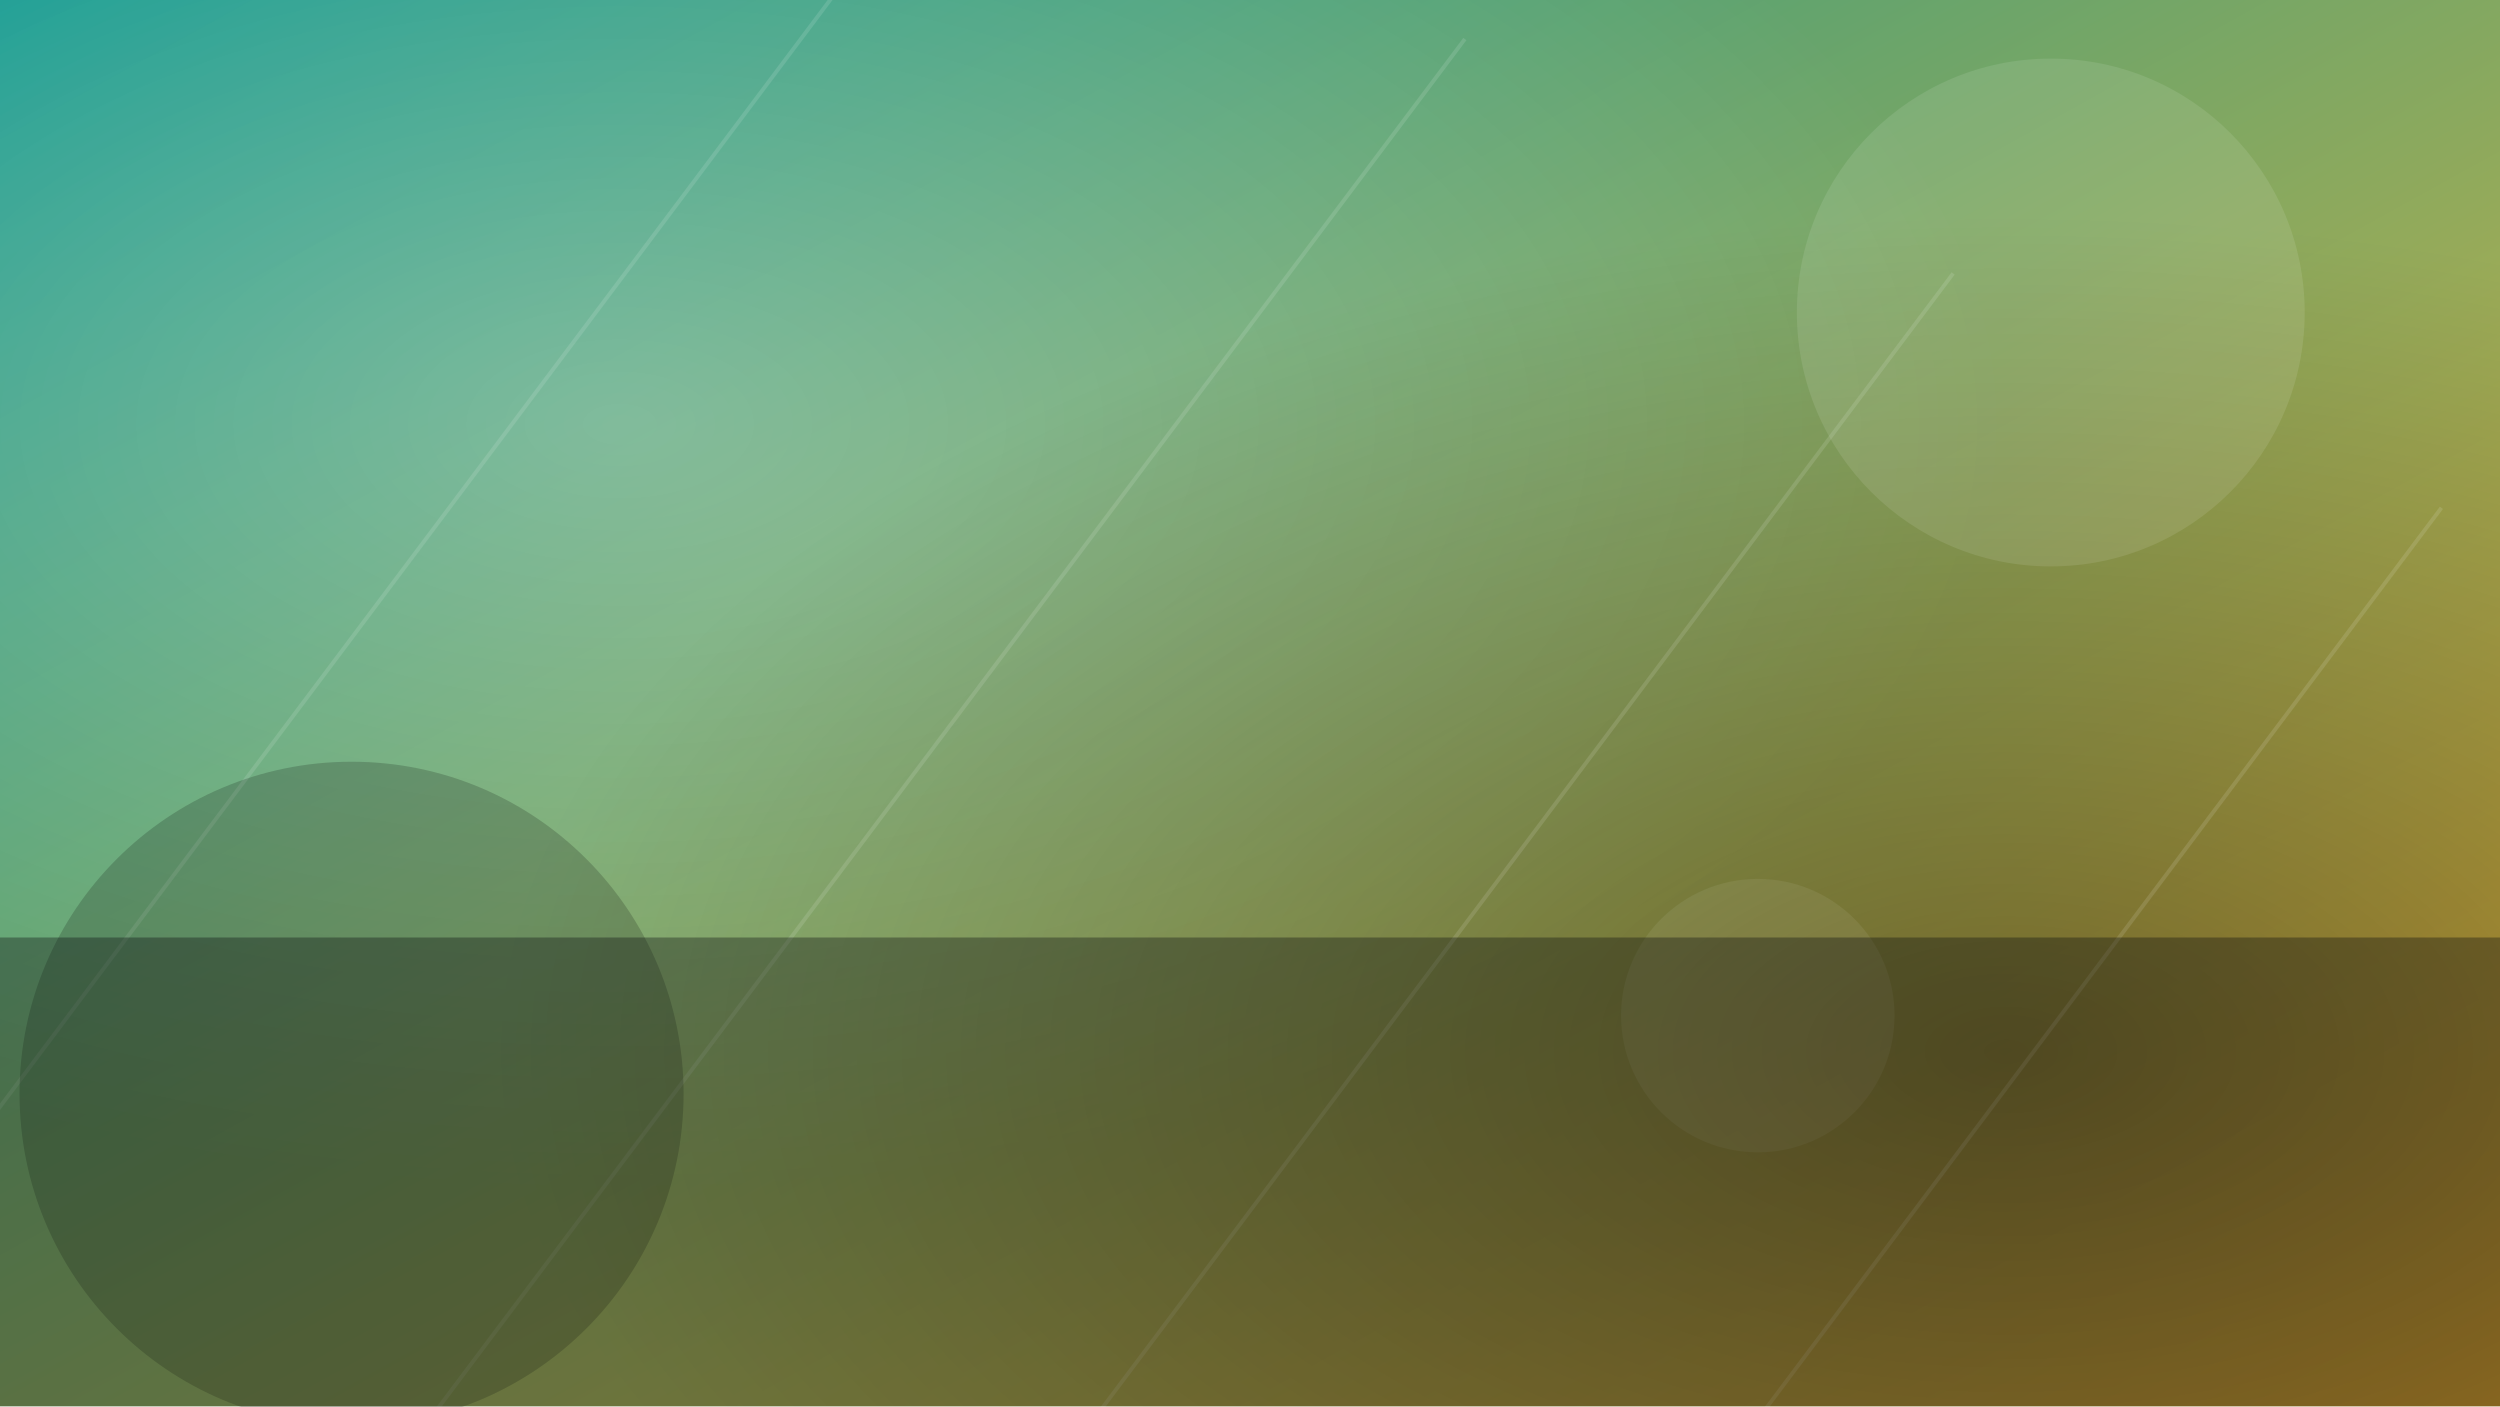
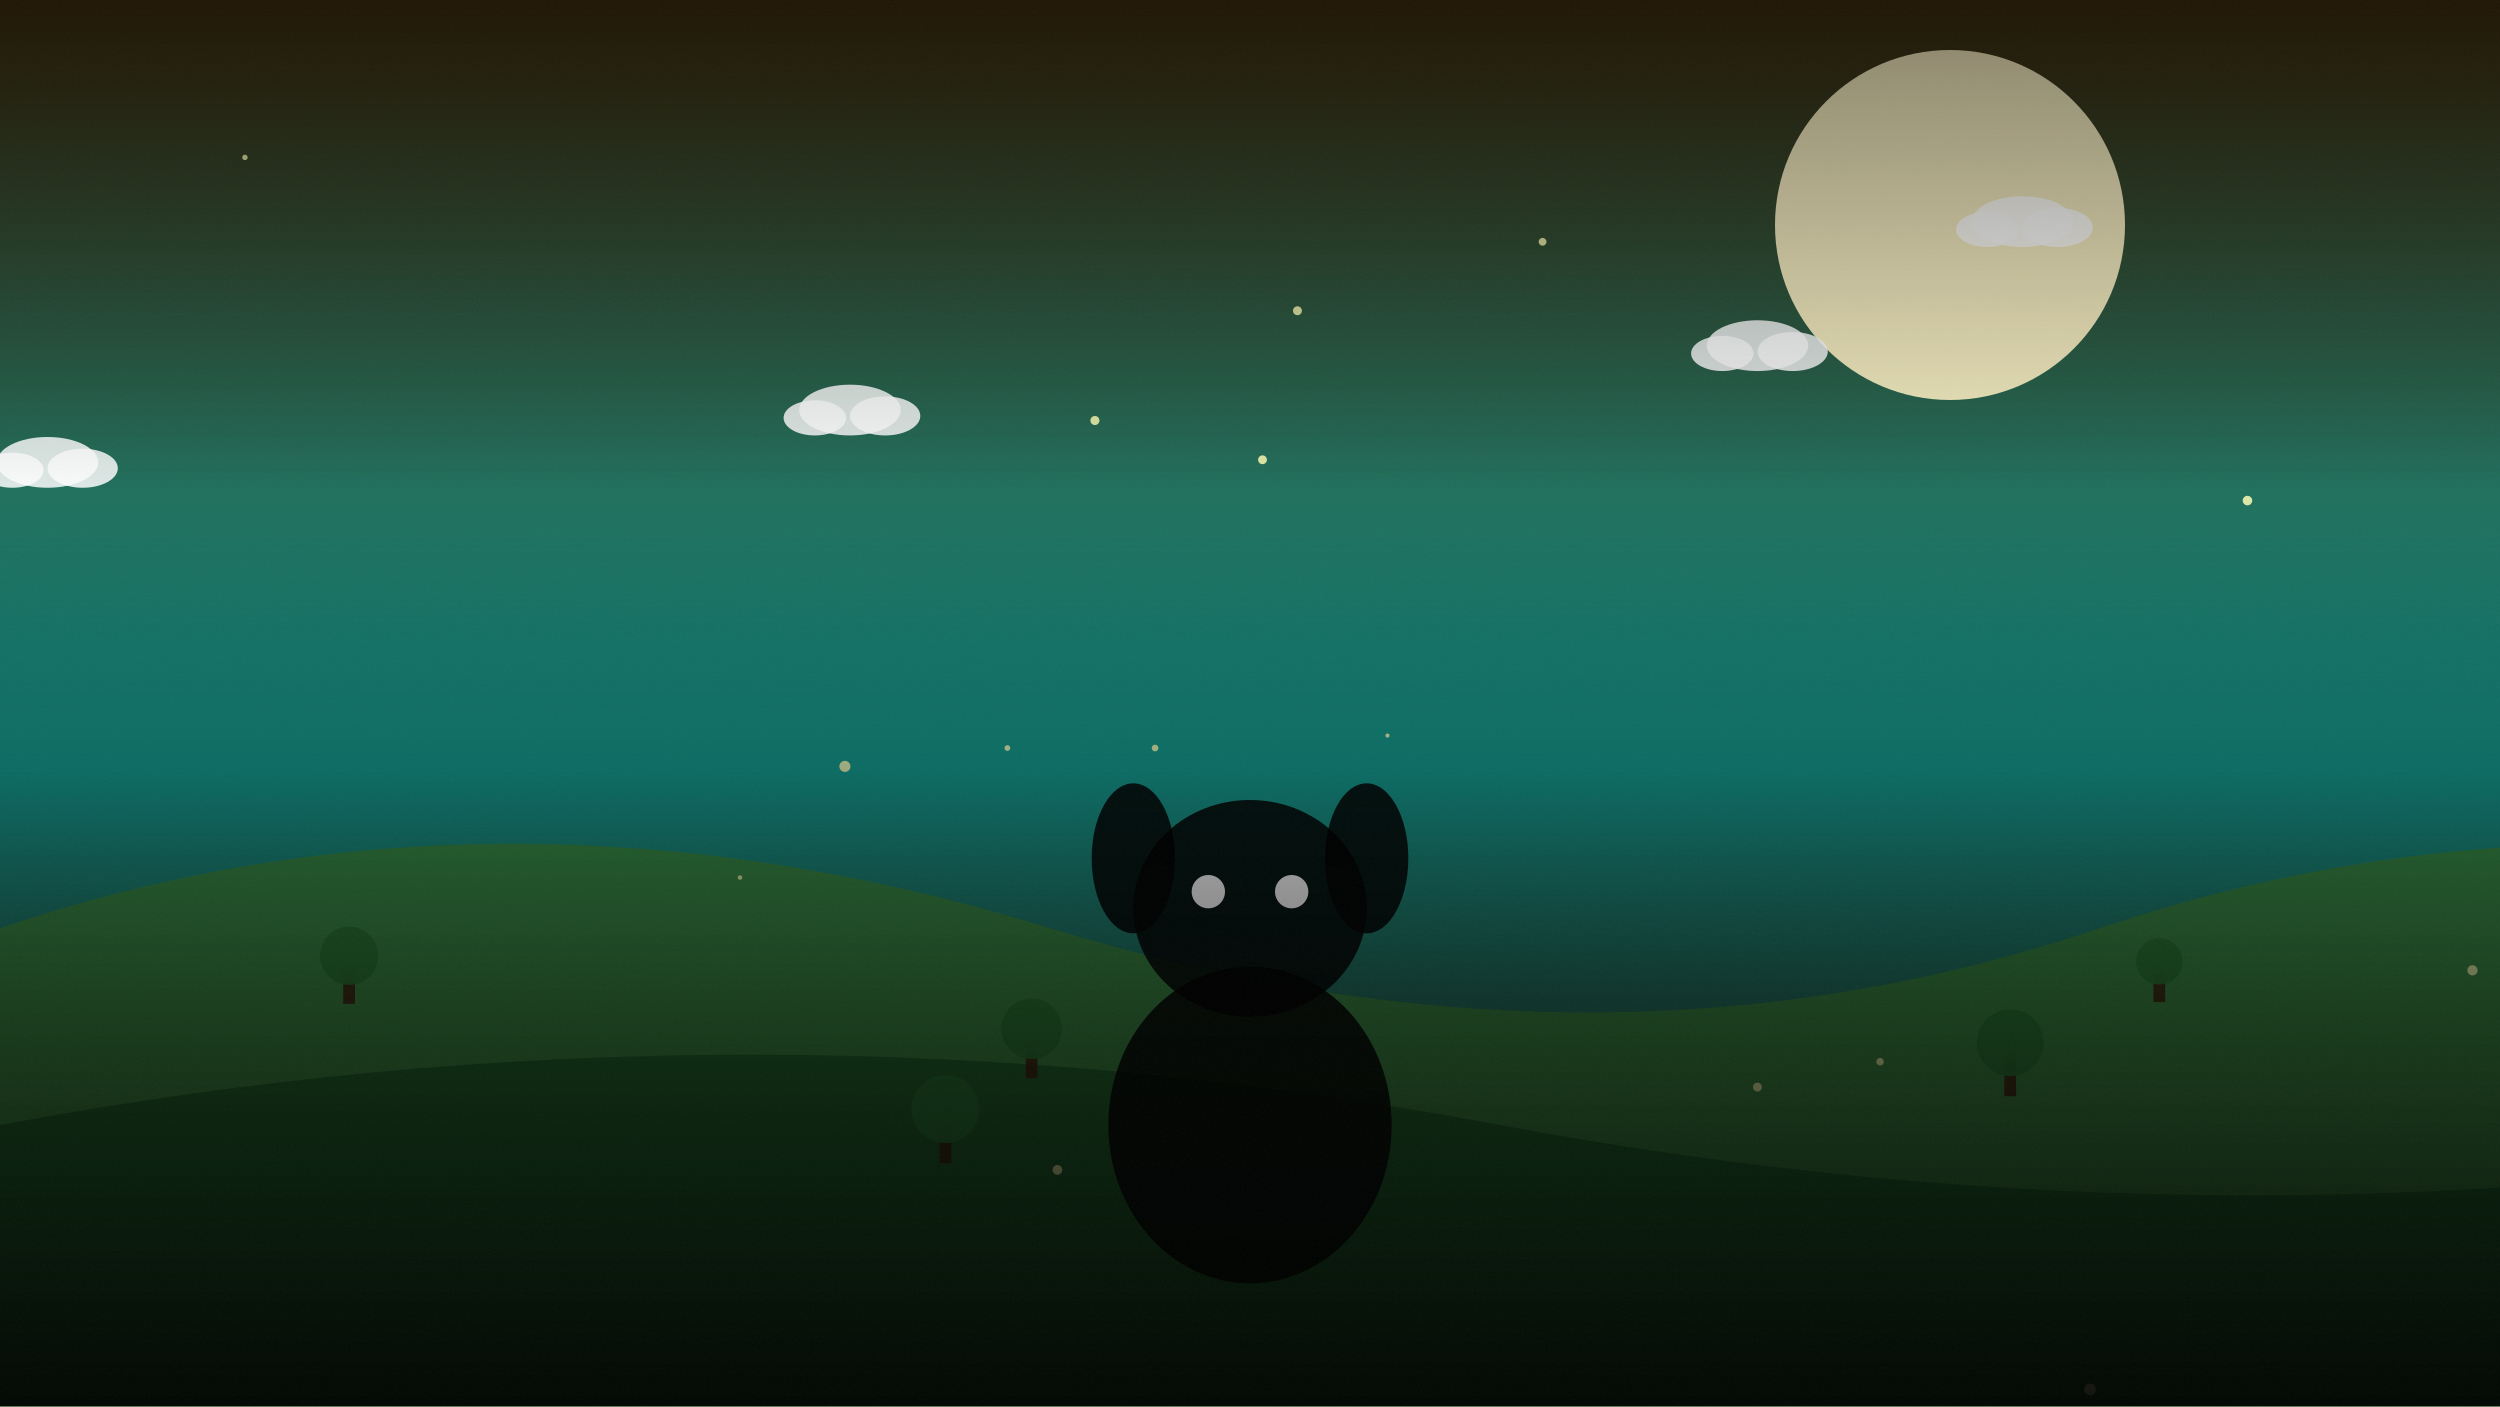
<svg xmlns="http://www.w3.org/2000/svg" width="1280" height="720" viewBox="0 0 1280 720">
  <defs>
-     <linearGradient id="bg" x1="0" y1="0" x2="1" y2="1">
-       <stop offset="0" stop-color="#11998e" />
-       <stop offset="1" stop-color="#f7b733" />
+     <linearGradient id="sky" x1="0" y1="0" x2="0" y2="1">
+       <stop offset="0" stop-color="#3d2a0a" />
+       <stop offset="0.55" stop-color="#11998e" />
+       <stop offset="1" stop-color="#3d2a0a" />
    </linearGradient>
-     <radialGradient id="b1" cx=".25" cy=".3" r=".55">
-       <stop offset="0" stop-color="rgba(255,255,255,.28)" />
+     <radialGradient id="glow">
+       <stop offset="0" stop-color="rgba(255,255,255,.55)" />
      <stop offset="1" stop-color="rgba(255,255,255,0)" />
    </radialGradient>
-     <radialGradient id="b2" cx=".8" cy=".75" r=".6">
-       <stop offset="0" stop-color="rgba(0,0,0,.4)" />
-       <stop offset="1" stop-color="rgba(0,0,0,0)" />
+     <linearGradient id="sea" x1="0" y1="0" x2="0" y2="1">
+       <stop offset="0" stop-color="#11998e" />
+       <stop offset="1" stop-color="#3d2a0a" />
+     </linearGradient>
+     <radialGradient id="planet">
+       <stop offset="0" stop-color="#11998e" />
+       <stop offset="1" stop-color="#3d2a0a" />
    </radialGradient>
+     <linearGradient id="track" x1="0" y1="0" x2="0" y2="1">
+       <stop offset="0" stop-color="#8c2b23" />
+       <stop offset="1" stop-color="#4a1410" />
+     </linearGradient>
+     <linearGradient id="bw" x1="0" y1="0" x2="0" y2="1">
+       <stop offset="0" stop-color="#d8d8d8" />
+       <stop offset="1" stop-color="#2a2a2a" />
+     </linearGradient>
+     <linearGradient id="vig" x1="0" y1="0" x2="0" y2="1">
+       <stop offset="0" stop-color="rgba(0,0,0,.45)" />
+       <stop offset="0.35" stop-color="rgba(0,0,0,0)" />
+       <stop offset="0.72" stop-color="rgba(0,0,0,.55)" />
+       <stop offset="1" stop-color="rgba(0,0,0,.92)" />
+     </linearGradient>
+     <filter id="grain">
+       <feTurbulence type="fractalNoise" baseFrequency="0.9" numOctaves="2" stitchTiles="stitch" />
+       <feColorMatrix type="saturate" values="0" />
+       <feComponentTransfer>
+         <feFuncA type="linear" slope="0.06" />
+       </feComponentTransfer>
+     </filter>
  </defs>
-   <rect width="1280" height="720" fill="url(#bg)" />
-   <rect width="1280" height="720" fill="url(#b1)" />
-   <rect width="1280" height="720" fill="url(#b2)" />
-   <g opacity=".12" stroke="#fff" stroke-width="2">
-     <line x1="-100" y1="700" x2="500" y2="-100" />
-     <line x1="150" y1="820" x2="750" y2="20" />
-     <line x1="400" y1="940" x2="1000" y2="140" />
-     <line x1="650" y1="1060" x2="1250" y2="260" />
+   <g>
+     <rect width="1280" height="720" fill="url(#sky)" />
+     <circle cx="998.4" cy="115.2" r="89.6" fill="rgba(255,245,200,.95)" />
+     <g fill="rgba(255,255,255,.85)">
+       <ellipse cx="435.2" cy="209.952" rx="26" ry="13" />
+       <ellipse cx="453.2" cy="212.952" rx="18" ry="10" />
+       <ellipse cx="417.2" cy="213.952" rx="16" ry="9" />
+     </g>
+     <g fill="rgba(255,255,255,.85)">
+       <ellipse cx="899.84" cy="176.976" rx="26" ry="13" />
+       <ellipse cx="917.84" cy="179.976" rx="18" ry="10" />
+       <ellipse cx="881.84" cy="180.976" rx="16" ry="9" />
+     </g>
+     <g fill="rgba(255,255,255,.85)">
+       <ellipse cx="24.32" cy="236.736" rx="26" ry="13" />
+       <ellipse cx="42.32" cy="239.736" rx="18" ry="10" />
+       <ellipse cx="6.32" cy="240.736" rx="16" ry="9" />
+     </g>
+     <g fill="rgba(255,255,255,.85)">
+       <ellipse cx="1035.52" cy="113.472" rx="26" ry="13" />
+       <ellipse cx="1053.52" cy="116.472" rx="18" ry="10" />
+       <ellipse cx="1017.52" cy="117.472" rx="16" ry="9" />
+     </g>
+     <path d="M0 720 L0 475.2 q256 -86.4 537.6 0 t537.6 0 t537.6 0 L1280 720 Z" fill="rgba(60,140,60,.85)" />
+     <path d="M0 720 L0 576 q384 -72 768 0 t768 0 L1280 720 Z" fill="rgba(30,100,40,.95)" />
+     <rect x="1102.562" y="498.256" width="6" height="14.816" fill="rgba(60,35,15,.9)" />
+     <circle cx="1105.562" cy="492.256" r="11.853" fill="rgba(40,120,50,.95)" />
+     <rect x="1026.222" y="539.862" width="6" height="21.392" fill="rgba(60,35,15,.9)" />
+     <circle cx="1029.222" cy="533.862" r="17.114" fill="rgba(40,120,50,.95)" />
+     <rect x="175.739" y="495.347" width="6" height="18.632" fill="rgba(60,35,15,.9)" />
+     <circle cx="178.739" cy="489.347" r="14.906" fill="rgba(40,120,50,.95)" />
+     <rect x="481.096" y="573.863" width="6" height="21.764" fill="rgba(60,35,15,.9)" />
+     <circle cx="484.096" cy="567.863" r="17.411" fill="rgba(40,120,50,.95)" />
+     <rect x="525.179" y="532.706" width="6" height="19.376" fill="rgba(60,35,15,.9)" />
+     <circle cx="528.179" cy="526.706" r="15.501" fill="rgba(40,120,50,.95)" />
+     <g fill="rgba(0,0,0,.85)" transform="translate(640 576) scale(4.266667)">
+       <ellipse cx="0" cy="-26" rx="14" ry="13" />
+       <ellipse cx="-14" cy="-32" rx="5" ry="9" />
+       <ellipse cx="14" cy="-32" rx="5" ry="9" />
+       <ellipse cx="0" cy="0" rx="17" ry="19" />
+       <circle cx="-5" cy="-28" r="2" fill="#fff" />
+       <circle cx="5" cy="-28" r="2" fill="#fff" />
+     </g>
+     <circle cx="432.6" cy="392.4" r="2.848" fill="rgba(255,255,180,.85)" />
+     <circle cx="1150.7" cy="256.3" r="2.44" fill="rgba(255,255,180,.85)" />
+     <circle cx="710.4" cy="376.6" r="1.066" fill="rgba(255,255,180,.85)" />
+     <circle cx="899.8" cy="556.6" r="2.286" fill="rgba(255,255,180,.85)" />
+     <circle cx="591.4" cy="383.0" r="1.718" fill="rgba(255,255,180,.85)" />
+     <circle cx="646.4" cy="235.4" r="2.26" fill="rgba(255,255,180,.85)" />
+     <circle cx="378.9" cy="449.3" r="1.148" fill="rgba(255,255,180,.85)" />
+     <circle cx="1265.9" cy="496.8" r="2.614" fill="rgba(255,255,180,.85)" />
+     <circle cx="962.6" cy="543.6" r="1.916" fill="rgba(255,255,180,.85)" />
+     <circle cx="664.3" cy="159.1" r="2.282" fill="rgba(255,255,180,.85)" />
+     <circle cx="541.4" cy="599.0" r="2.504" fill="rgba(255,255,180,.85)" />
+     <circle cx="560.6" cy="215.3" r="2.324" fill="rgba(255,255,180,.85)" />
+     <circle cx="515.8" cy="383.0" r="1.48" fill="rgba(255,255,180,.85)" />
+     <circle cx="789.8" cy="123.8" r="1.996" fill="rgba(255,255,180,.85)" />
+     <circle cx="1070.1" cy="711.4" r="2.982" fill="rgba(255,255,180,.85)" />
+     <circle cx="125.4" cy="80.6" r="1.4" fill="rgba(255,255,180,.85)" />
  </g>
-   <circle cx="1050" cy="160" r="130" fill="rgba(255,255,255,.10)" />
-   <circle cx="180" cy="560" r="170" fill="rgba(0,0,0,.18)" />
-   <circle cx="900" cy="520" r="70" fill="rgba(255,255,255,.07)" />
-   <rect x="0" y="480" width="1280" height="240" fill="rgba(10,12,16,.35)" />
+   <rect width="1280" height="720" fill="url(#vig)" />
+   <rect width="1280" height="720" filter="url(#grain)" opacity=".45" />
</svg>
